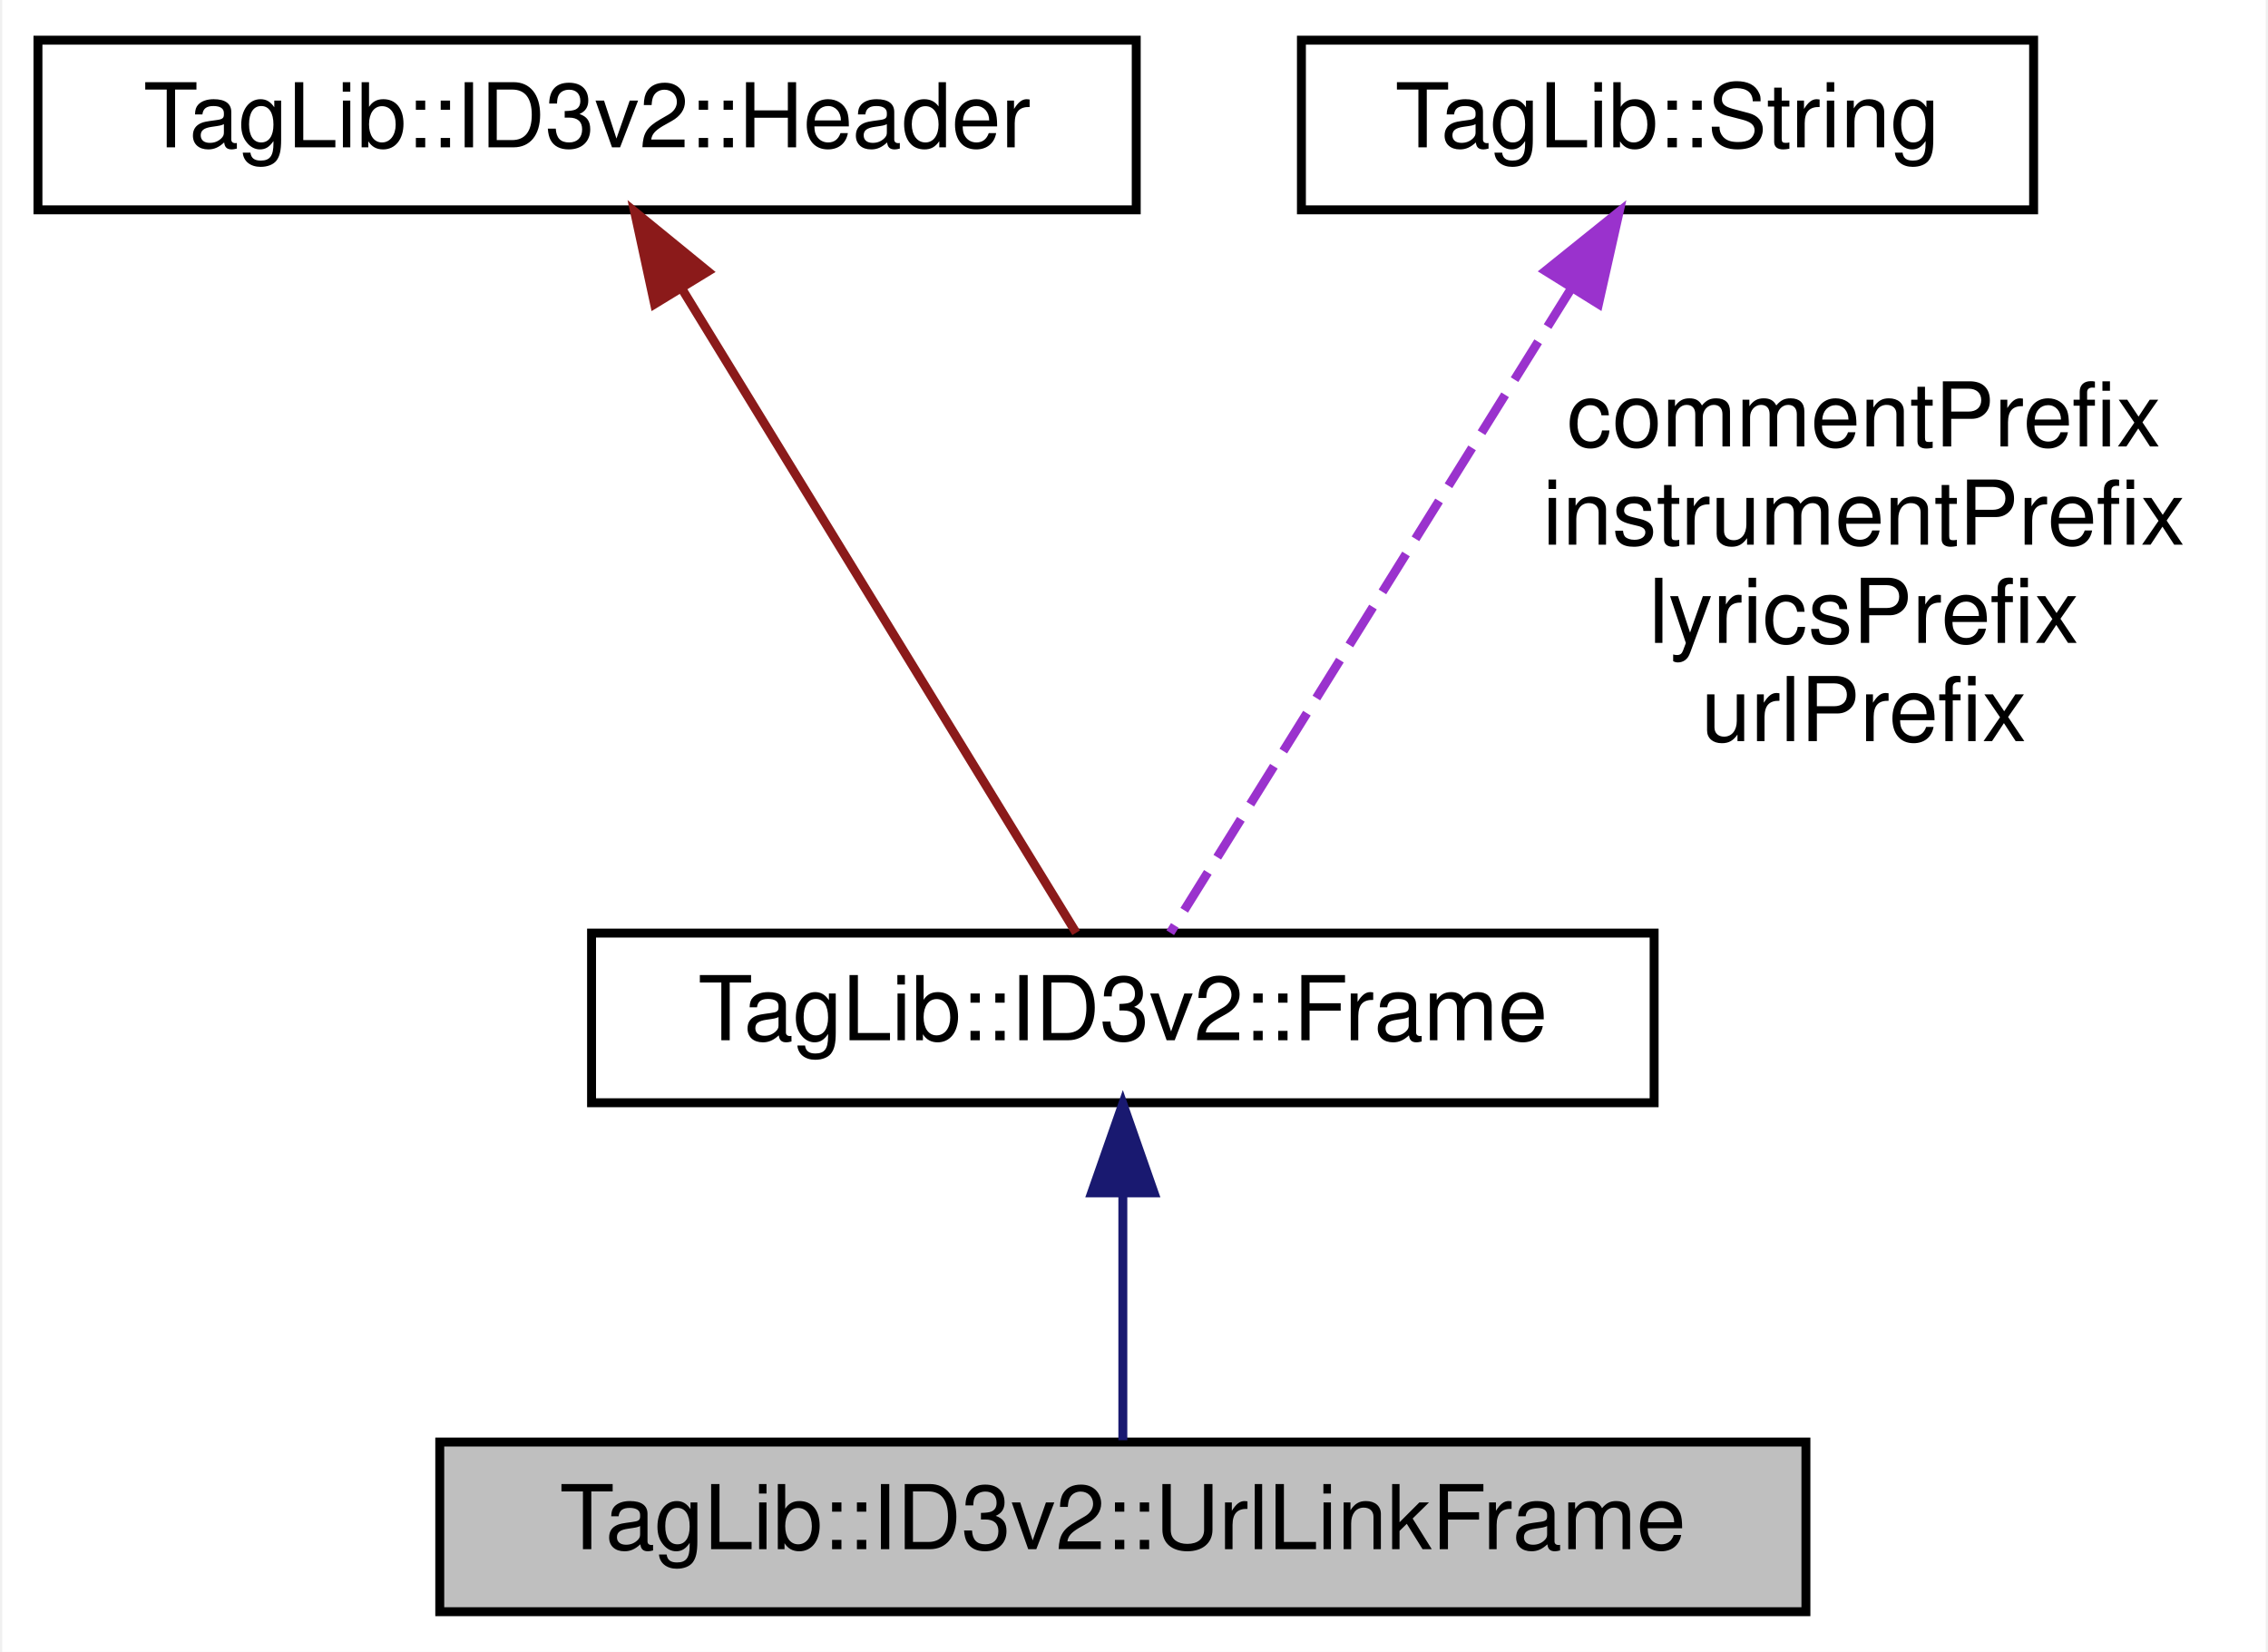
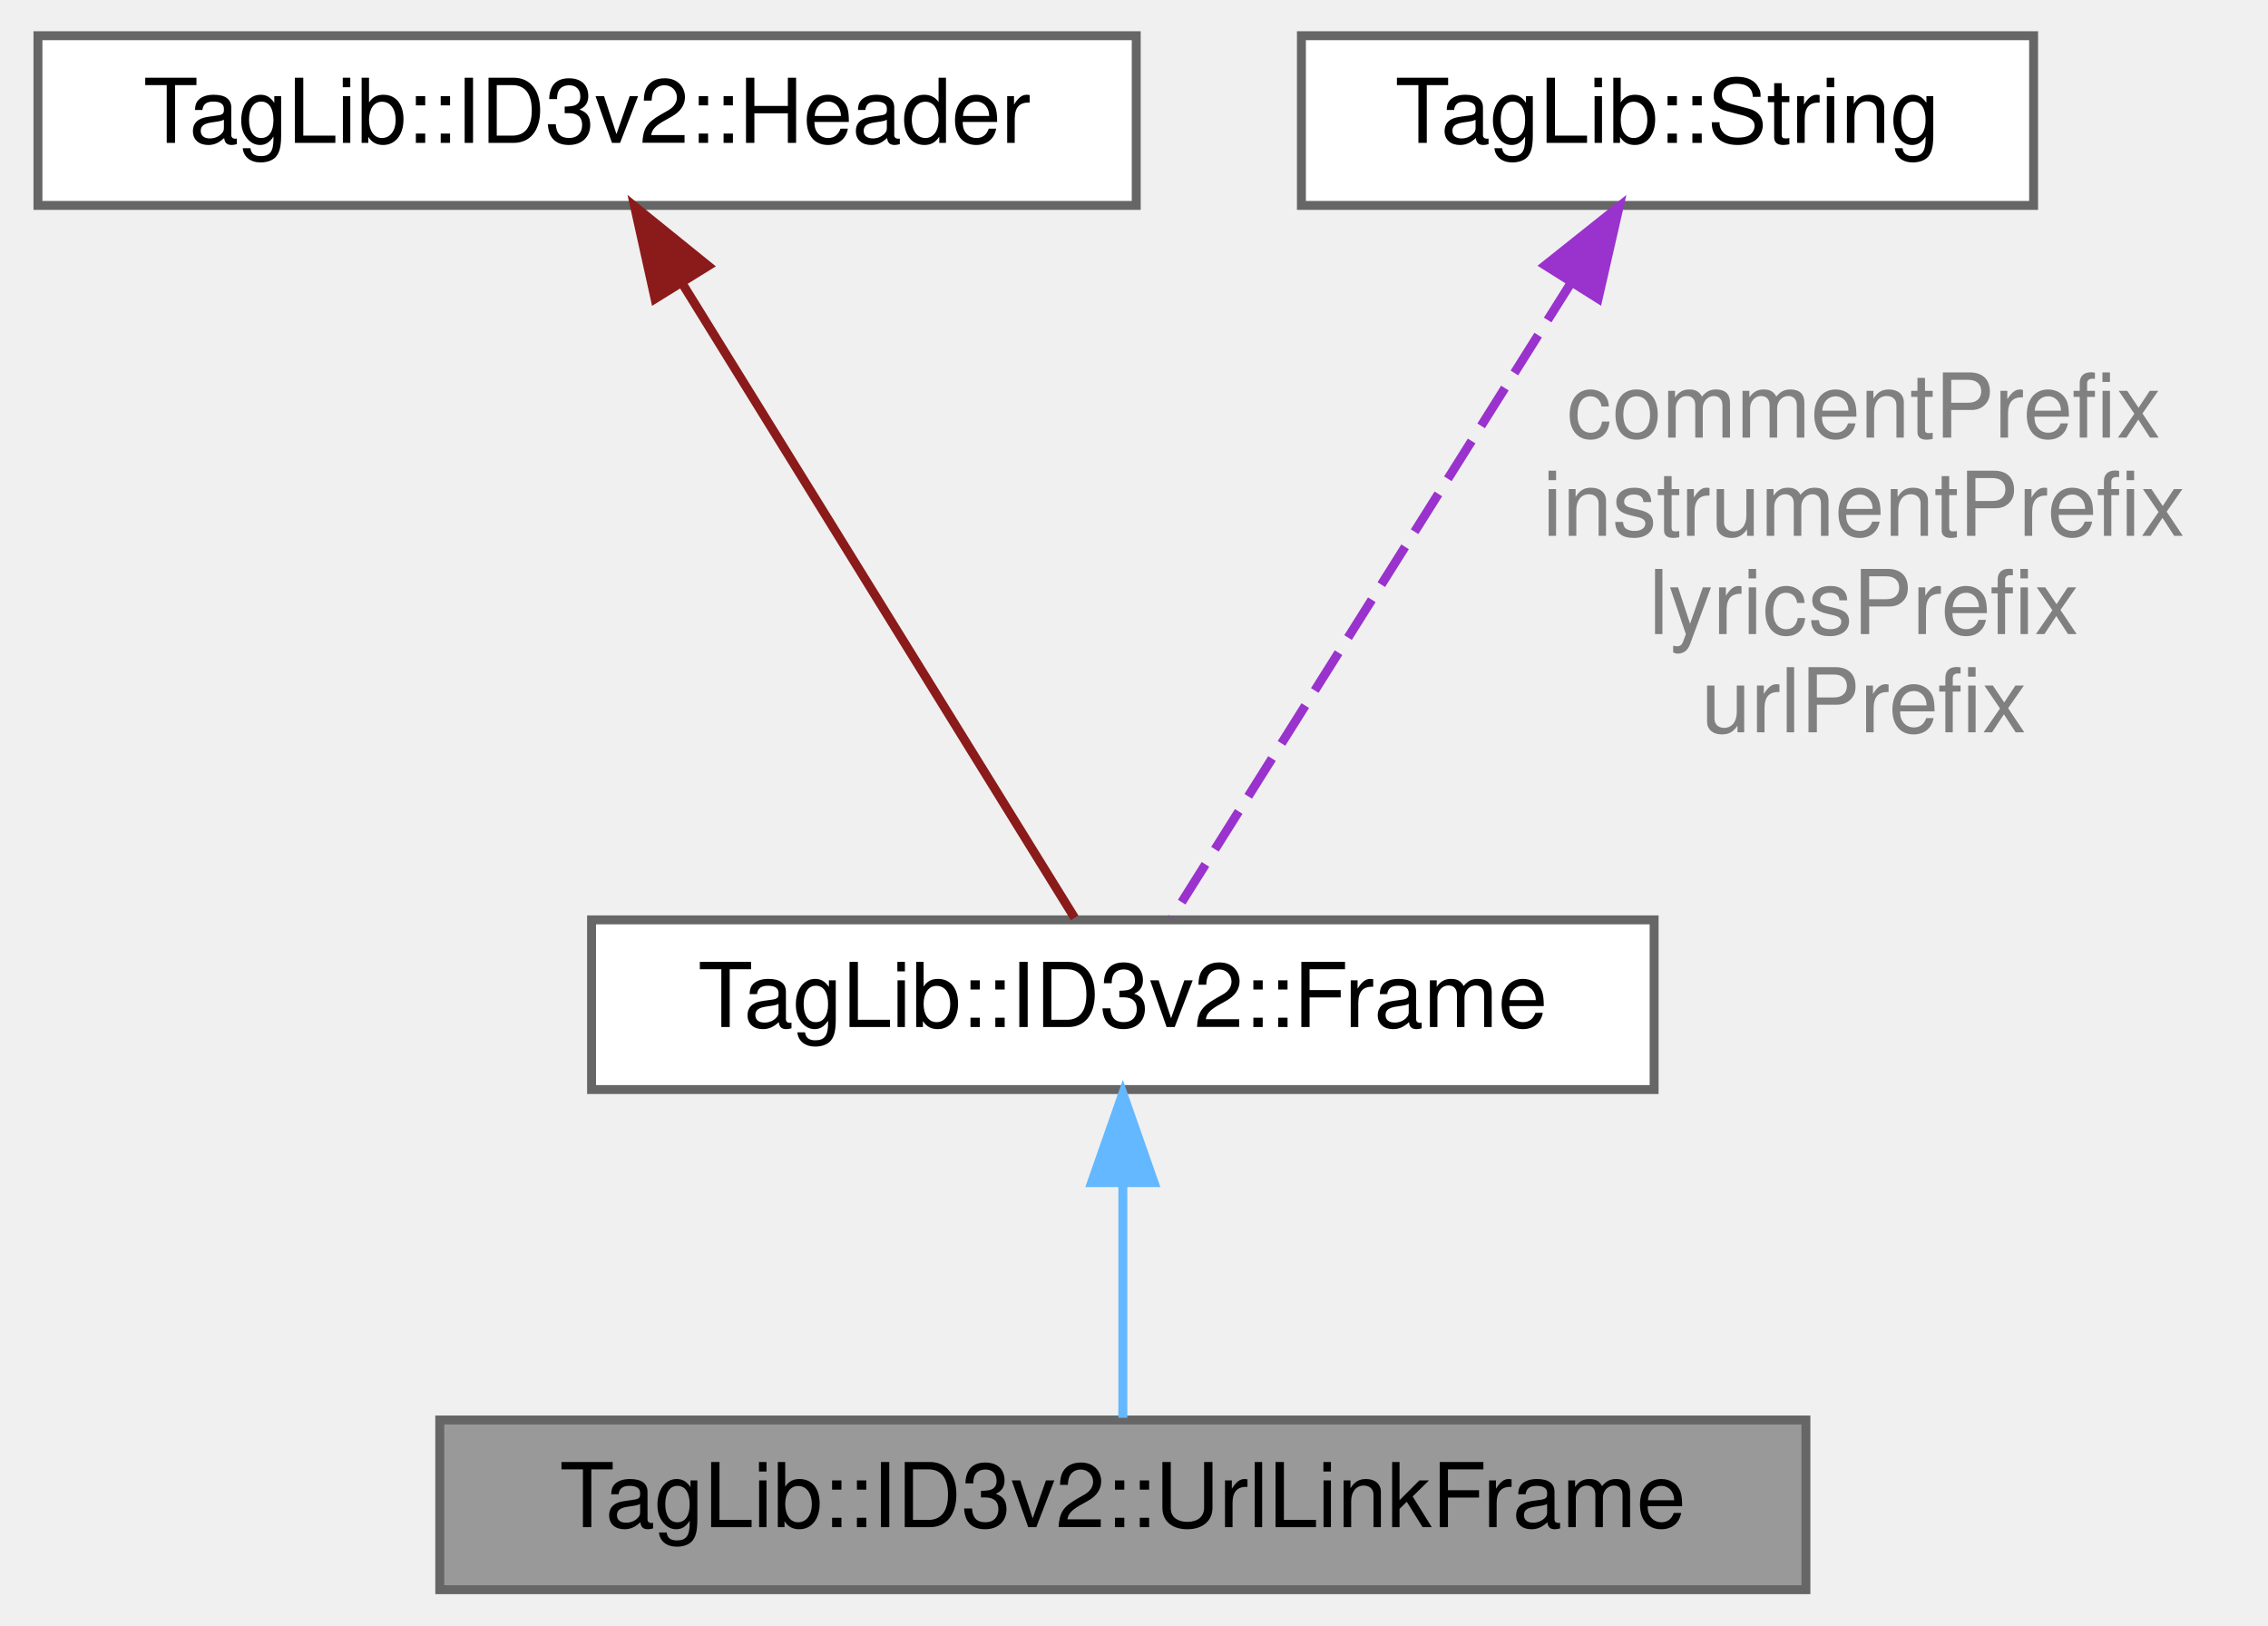
- <svg xmlns="http://www.w3.org/2000/svg" xmlns:xlink="http://www.w3.org/1999/xlink" width="254pt" height="185pt" viewBox="0.00 0.00 253.50 185.00">
-   <g id="graph0" class="graph" transform="scale(1 1) rotate(0) translate(4 181)">
-     <polygon fill="white" stroke="transparent" points="-4,4 -4,-181 249.5,-181 249.5,4 -4,4" />
-     <g id="node1" class="node">
-       <g id="a_node1">
+ <svg xmlns="http://www.w3.org/2000/svg" xmlns:xlink="http://www.w3.org/1999/xlink" width="254pt" height="182pt" viewBox="0.00 0.00 253.50 182.00">
+   <g id="graph0" class="graph" transform="scale(1 1) rotate(0) translate(4 178)">
+     <g id="Node000001" class="node">
+       <g id="a_Node000001">
        <a xlink:title="ID3v2 URL frame.">
-           <polygon fill="#bfbfbf" stroke="black" points="45,-0.5 45,-19.5 198,-19.5 198,-0.5 45,-0.5" />
-           <text text-anchor="middle" x="121.5" y="-7.5" font-family="Helvetica,sans-Serif" font-size="10.00">TagLib::ID3v2::UrlLinkFrame</text>
+           <polygon fill="#999999" stroke="#666666" points="198,-19 45,-19 45,0 198,0 198,-19" />
+           <text text-anchor="middle" x="121.5" y="-7" font-family="Helvetica,sans-Serif" font-size="10.00">TagLib::ID3v2::UrlLinkFrame</text>
        </a>
      </g>
    </g>
-     <g id="node2" class="node">
-       <g id="a_node2">
+     <g id="Node000002" class="node">
+       <g id="a_Node000002">
        <a xlink:href="classTagLib_1_1ID3v2_1_1Frame.html" target="_top" xlink:title="ID3v2 frame implementation.">
-           <polygon fill="white" stroke="black" points="62,-57.5 62,-76.5 181,-76.5 181,-57.5 62,-57.5" />
-           <text text-anchor="middle" x="121.5" y="-64.5" font-family="Helvetica,sans-Serif" font-size="10.00">TagLib::ID3v2::Frame</text>
+           <polygon fill="white" stroke="#666666" points="181,-75 62,-75 62,-56 181,-56 181,-75" />
+           <text text-anchor="middle" x="121.5" y="-63" font-family="Helvetica,sans-Serif" font-size="10.00">TagLib::ID3v2::Frame</text>
        </a>
      </g>
    </g>
-     <g id="edge1" class="edge">
-       <path fill="none" stroke="midnightblue" d="M121.5,-47.12C121.5,-37.82 121.5,-27.06 121.5,-19.71" />
-       <polygon fill="midnightblue" stroke="midnightblue" points="118,-47.41 121.5,-57.41 125,-47.41 118,-47.41" />
-     </g>
-     <g id="node3" class="node">
-       <g id="a_node3">
-         <a xlink:href="classTagLib_1_1ID3v2_1_1Header.html" target="_top" xlink:title="An implementation of ID3v2 headers.">
-           <polygon fill="white" stroke="black" points="0,-157.5 0,-176.5 123,-176.5 123,-157.5 0,-157.5" />
-           <text text-anchor="middle" x="61.5" y="-164.5" font-family="Helvetica,sans-Serif" font-size="10.00">TagLib::ID3v2::Header</text>
+     <g id="edge1_Node000001_Node000002" class="edge">
+       <g id="a_edge1_Node000001_Node000002">
+         <a xlink:title=" ">
+           <path fill="none" stroke="#63b8ff" d="M121.5,-45.3C121.5,-36.41 121.5,-26.28 121.5,-19.25" />
+           <polygon fill="#63b8ff" stroke="#63b8ff" points="118,-45.58 121.5,-55.58 125,-45.58 118,-45.58" />
        </a>
      </g>
    </g>
-     <g id="edge2" class="edge">
-       <path fill="none" stroke="#8b1a1a" d="M72.11,-148.67C85.06,-127.52 106.45,-92.58 116.27,-76.54" />
-       <polygon fill="#8b1a1a" stroke="#8b1a1a" points="69.06,-146.95 66.82,-157.3 75.03,-150.6 69.06,-146.95" />
-     </g>
-     <g id="node4" class="node">
-       <g id="a_node4">
-         <a xlink:href="classTagLib_1_1String.html" target="_top" xlink:title="A wide string class suitable for unicode.">
-           <polygon fill="white" stroke="black" points="141.5,-157.5 141.5,-176.5 223.5,-176.5 223.5,-157.5 141.5,-157.5" />
-           <text text-anchor="middle" x="182.5" y="-164.5" font-family="Helvetica,sans-Serif" font-size="10.00">TagLib::String</text>
+     <g id="Node000003" class="node">
+       <g id="a_Node000003">
+         <a xlink:href="classTagLib_1_1ID3v2_1_1Header.html" target="_top" xlink:title="An implementation of ID3v2 headers.">
+           <polygon fill="white" stroke="#666666" points="123,-174 0,-174 0,-155 123,-155 123,-174" />
+           <text text-anchor="middle" x="61.5" y="-162" font-family="Helvetica,sans-Serif" font-size="10.00">TagLib::ID3v2::Header</text>
        </a>
      </g>
    </g>
-     <g id="edge3" class="edge">
-       <path fill="none" stroke="#9a32cd" stroke-dasharray="5,2" d="M171.71,-148.67C158.55,-127.52 136.8,-92.58 126.81,-76.54" />
-       <polygon fill="#9a32cd" stroke="#9a32cd" points="168.83,-150.66 177.09,-157.3 174.77,-146.96 168.83,-150.66" />
-       <text text-anchor="middle" x="204.5" y="-131" font-family="Helvetica,sans-Serif" font-size="10.00"> commentPrefix</text>
-       <text text-anchor="middle" x="204.5" y="-120" font-family="Helvetica,sans-Serif" font-size="10.00">instrumentPrefix</text>
-       <text text-anchor="middle" x="204.5" y="-109" font-family="Helvetica,sans-Serif" font-size="10.00">lyricsPrefix</text>
-       <text text-anchor="middle" x="204.5" y="-98" font-family="Helvetica,sans-Serif" font-size="10.00">urlPrefix</text>
+     <g id="edge2_Node000002_Node000003" class="edge">
+       <g id="a_edge2_Node000002_Node000003">
+         <a xlink:title=" ">
+           <path fill="none" stroke="#8b1a1a" d="M72.25,-146.11C85.15,-125.27 106.24,-91.17 116.1,-75.23" />
+           <polygon fill="#8b1a1a" stroke="#8b1a1a" points="69.11,-144.55 66.82,-154.89 75.06,-148.23 69.11,-144.55" />
+         </a>
+       </g>
+     </g>
+     <g id="Node000004" class="node">
+       <g id="a_Node000004">
+         <a xlink:href="classTagLib_1_1String.html" target="_top" xlink:title="A wide string class suitable for unicode.">
+           <polygon fill="white" stroke="#666666" points="223.5,-174 141.5,-174 141.5,-155 223.5,-155 223.5,-174" />
+           <text text-anchor="middle" x="182.5" y="-162" font-family="Helvetica,sans-Serif" font-size="10.00">TagLib::String</text>
+         </a>
+       </g>
+     </g>
+     <g id="edge3_Node000002_Node000004" class="edge">
+       <g id="a_edge3_Node000002_Node000004">
+         <a xlink:title=" ">
+           <path fill="none" stroke="#9a32cd" stroke-dasharray="5,2" d="M171.74,-146.4C158.66,-125.58 137.06,-91.24 126.99,-75.23" />
+           <polygon fill="#9a32cd" stroke="#9a32cd" points="168.8,-148.29 177.09,-154.89 174.73,-144.56 168.8,-148.29" />
+         </a>
+       </g>
+       <text text-anchor="middle" x="204.5" y="-129" font-family="Helvetica,sans-Serif" font-size="10.00" fill="grey"> commentPrefix</text>
+       <text text-anchor="middle" x="204.5" y="-118" font-family="Helvetica,sans-Serif" font-size="10.00" fill="grey">instrumentPrefix</text>
+       <text text-anchor="middle" x="204.5" y="-107" font-family="Helvetica,sans-Serif" font-size="10.00" fill="grey">lyricsPrefix</text>
+       <text text-anchor="middle" x="204.5" y="-96" font-family="Helvetica,sans-Serif" font-size="10.00" fill="grey">urlPrefix</text>
    </g>
  </g>
</svg>
